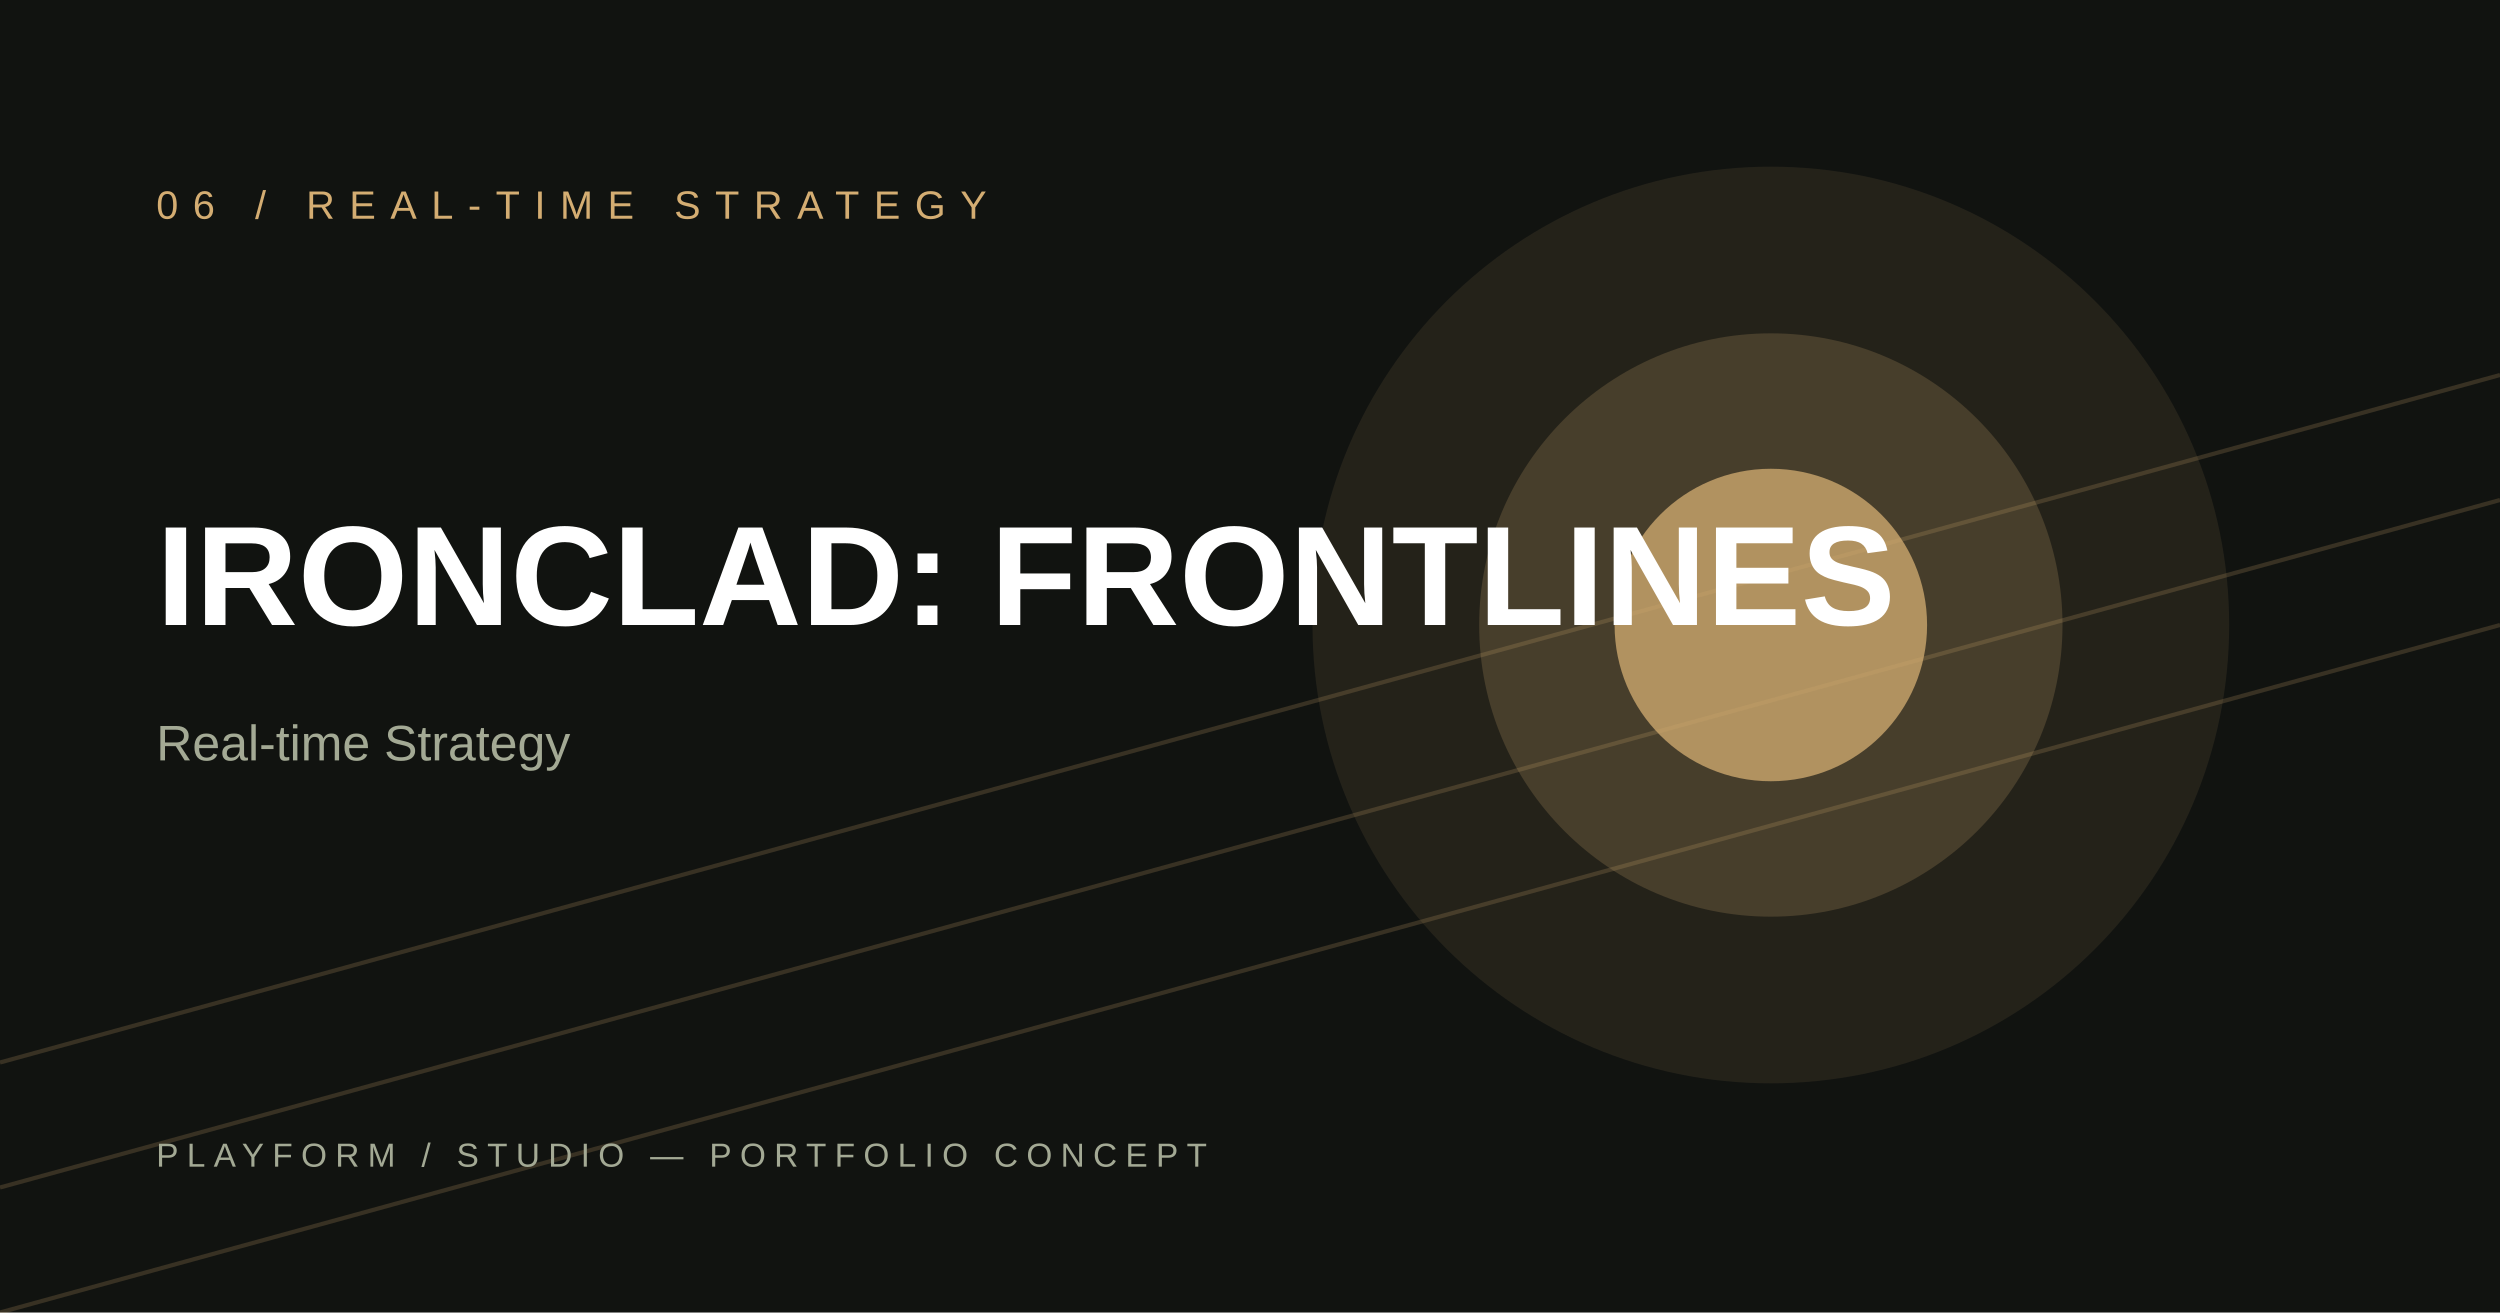
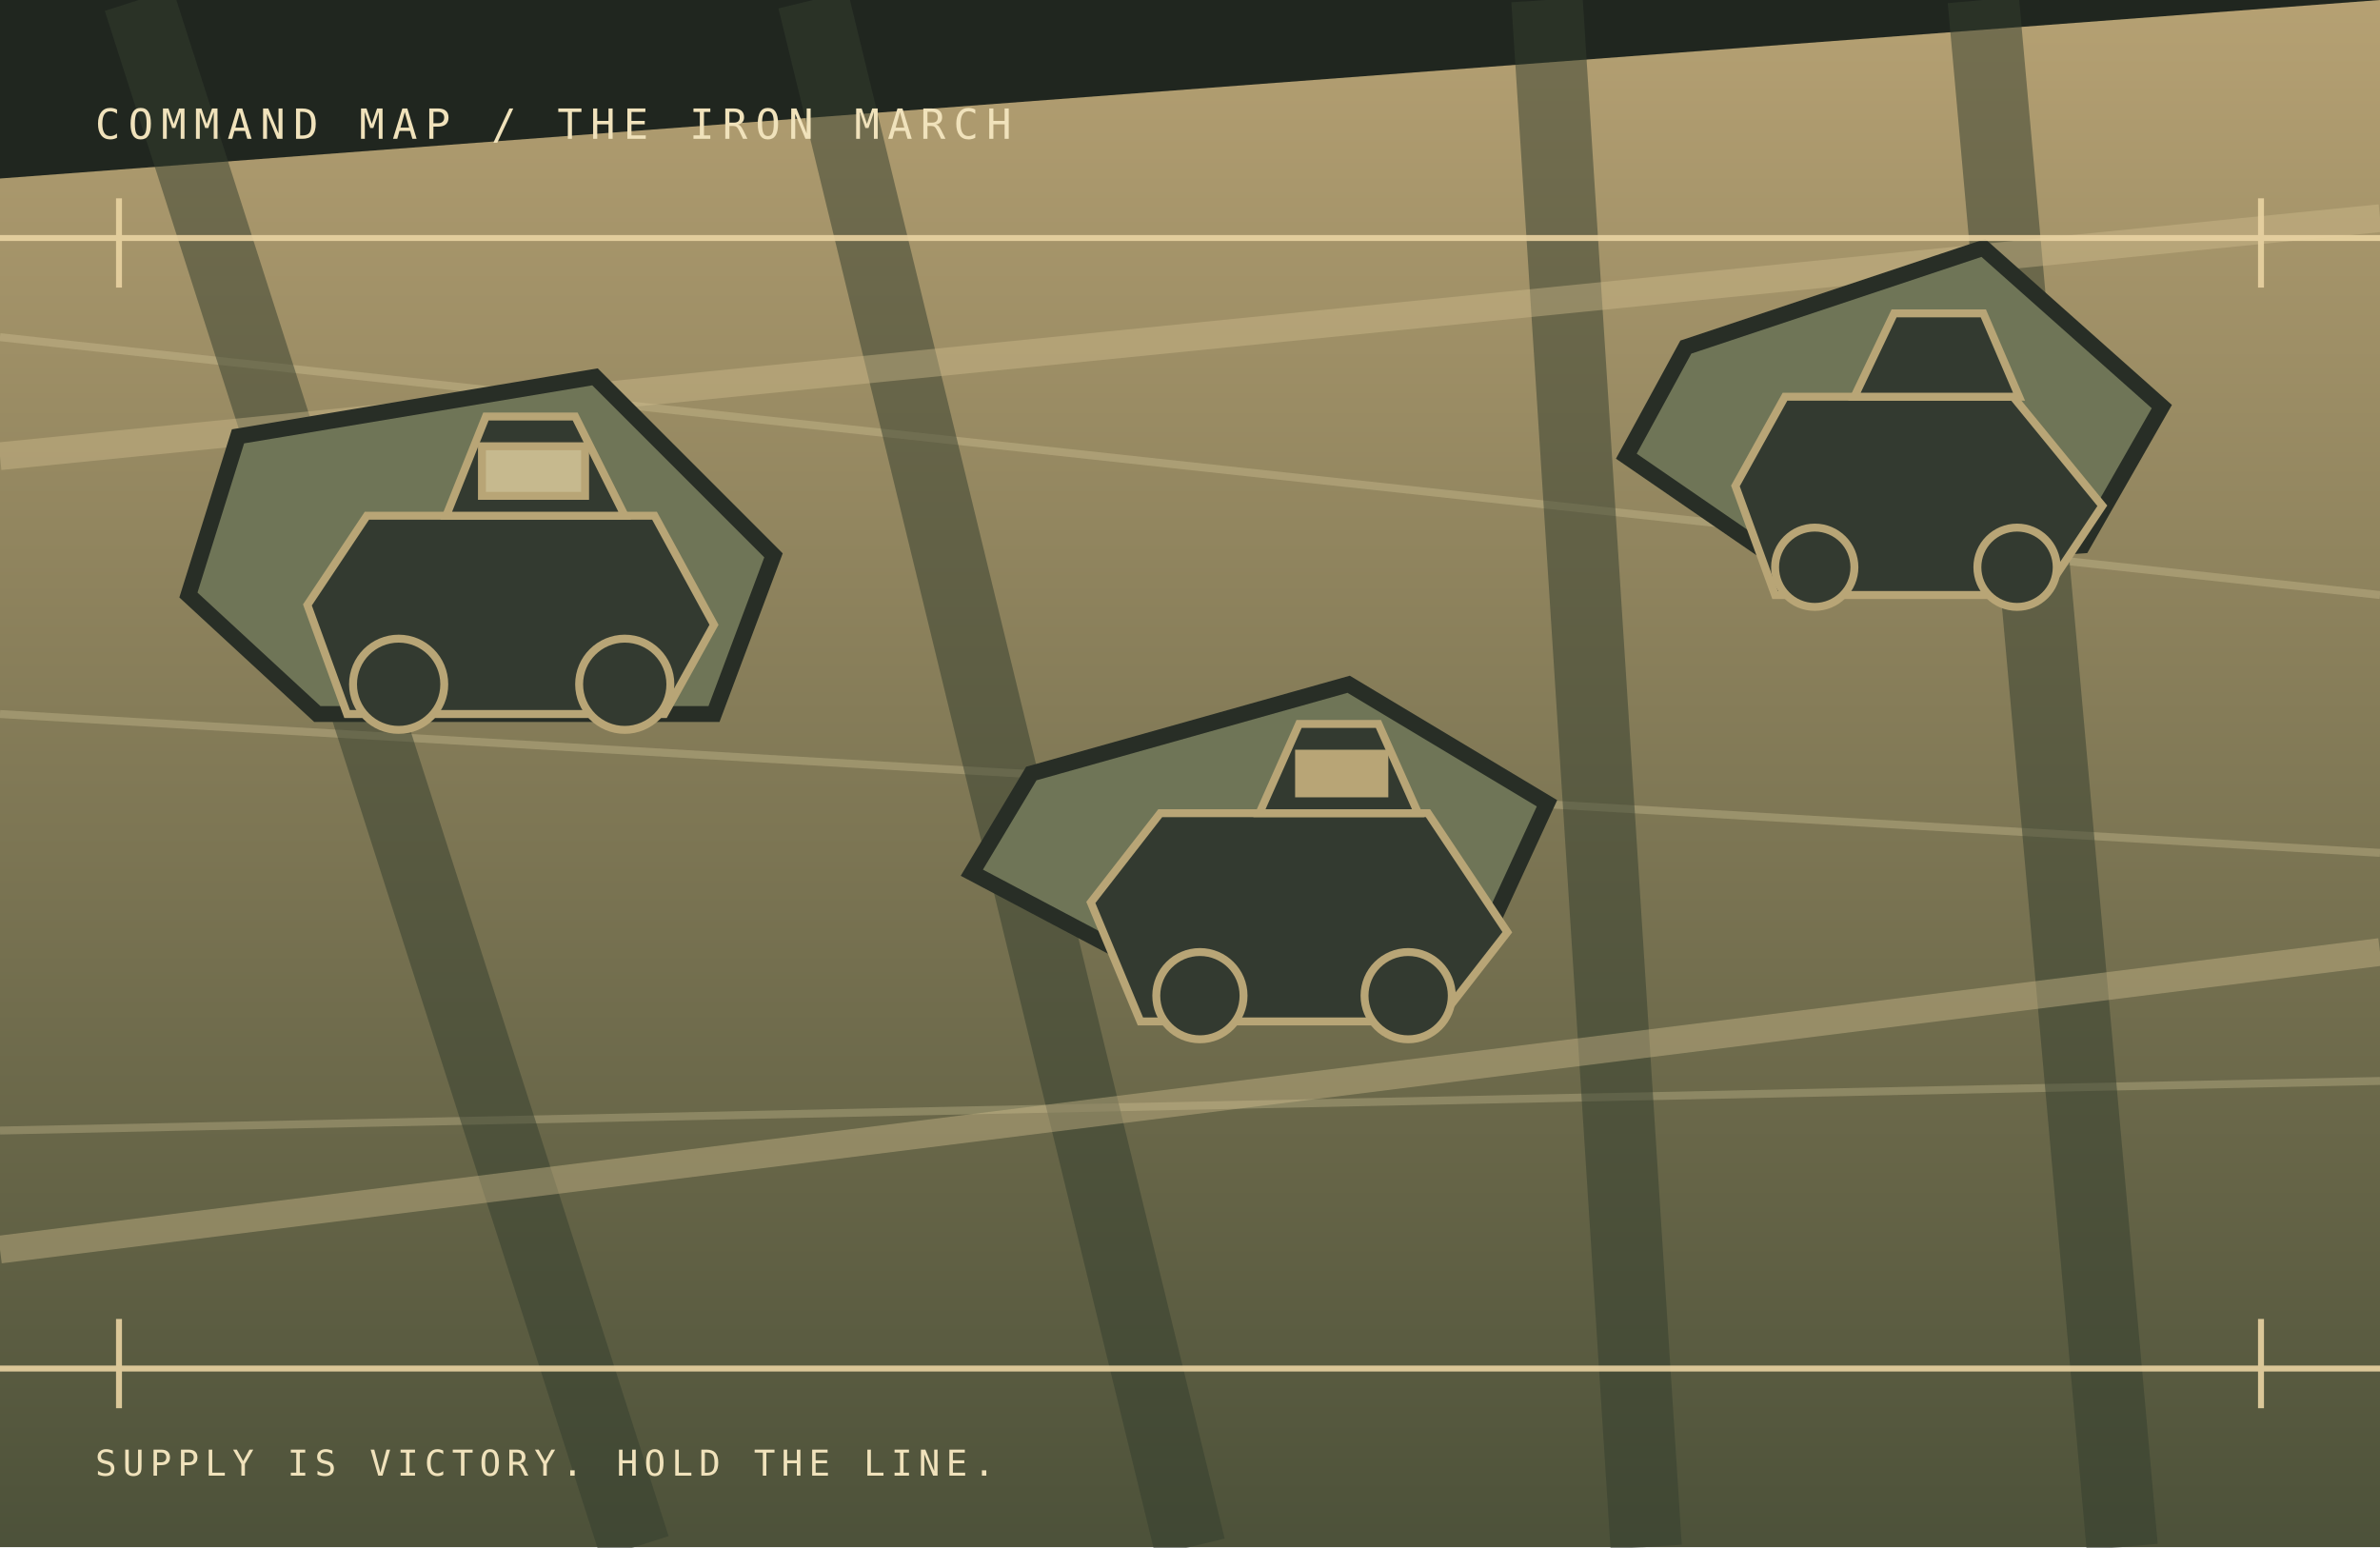
- <svg xmlns="http://www.w3.org/2000/svg" viewBox="0 0 1200 630">
-   <rect width="1200" height="630" fill="#111310" />
-   <circle cx="850" cy="300" r="220" fill="#d4ad72" opacity=".10" />
-   <circle cx="850" cy="300" r="140" fill="#d4ad72" opacity=".20" />
-   <circle cx="850" cy="300" r="75" fill="#d4ad72" opacity=".75" />
-   <path d="M0 510 L1200 180 M0 570 L1200 240 M0 630 L1200 300" stroke="#d4ad72" stroke-opacity=".2" stroke-width="2" />
-   <text x="75" y="105" fill="#d4ad72" font-family="Arial,sans-serif" font-size="19" letter-spacing="7">06 / REAL-TIME STRATEGY</text>
-   <text x="75" y="300" fill="#fff" font-family="Arial,sans-serif" font-weight="900" font-size="68">IRONCLAD: FRONTLINES</text>
-   <text x="75" y="365" fill="#a3a994" font-family="Arial,sans-serif" font-size="24">Real-time Strategy</text>
-   <text x="75" y="560" fill="#a3a994" font-family="Arial,sans-serif" font-size="16" letter-spacing="4">PLAYFORM / STUDIO — PORTFOLIO CONCEPT</text>
+ <svg xmlns="http://www.w3.org/2000/svg" viewBox="0 0 1200 780">
+   <defs>
+     <linearGradient id="mud" x2="0" y2="1">
+       <stop stop-color="#b6a173" />
+       <stop offset="1" stop-color="#4c5139" />
+     </linearGradient>
+   </defs>
+   <rect width="1200" height="780" fill="#20261f" />
+   <path d="M0 90L1200 0V780H0Z" fill="url(#mud)" />
+   <path d="M0 170L1200 300M0 360L1200 430M0 570L1200 545" stroke="#ded0a1" stroke-width="4" opacity=".3" />
+   <path d="M70 0L320 780M410 0L600 780M780 0L830 780M1000 0L1070 780" stroke="#343e2e" stroke-width="36" opacity=".5" />
+   <path d="M0 230L1200 110M0 630L1200 480" stroke="#d1bf8e" stroke-width="14" opacity=".4" />
+   <g fill="#6f7557" stroke="#282e26" stroke-width="8">
+     <path d="M120 220L300 190 390 280 360 360 160 360 95 300Z" />
+     <path d="M520 390L680 345 780 405 750 470 575 485 490 440Z" />
+     <path d="M850 175L1000 125 1090 205 1050 275 900 285 820 230Z" />
+   </g>
+   <g fill="#333a30" stroke="#b8a576" stroke-width="4">
+     <g transform="translate(155 235)">
+       <path d="M0 70L30 25H175L205 80 180 125H20Z" />
+       <path d="M70 25L90 -25H135L160 25Z" />
+       <path d="M88 -10H140V15H88Z" fill="#c6b98e" />
+       <circle cx="46" cy="110" r="23" />
+       <circle cx="160" cy="110" r="23" />
+     </g>
+     <g transform="translate(550 400)">
+       <path d="M0 55L35 10H170L210 70 175 115H25Z" />
+       <path d="M85 10L105 -35H145L165 10Z" />
+       <path d="M105 -20H148V0H105Z" fill="#b8a576" />
+       <circle cx="55" cy="102" r="22" />
+       <circle cx="160" cy="102" r="22" />
+     </g>
+     <g transform="translate(875 190)">
+       <path d="M0 55L25 10H140L185 65 155 110H20Z" />
+       <path d="M60 10L80 -32H125L143 10Z" />
+       <circle cx="40" cy="96" r="20" />
+       <circle cx="142" cy="96" r="20" />
+     </g>
+   </g>
+   <g fill="none" stroke="#e9d3a2" stroke-width="3" opacity=".9">
+     <path d="M0 120H1200M0 690H1200" />
+     <path d="M60 100V145M1140 100V145M60 665V710M1140 665V710" />
+   </g>
+   <g fill="#f0e2bb" font-family="monospace">
+     <text x="48" y="70" font-size="21" letter-spacing="4">COMMAND MAP / THE IRON MARCH</text>
+     <text x="48" y="744" font-size="18" letter-spacing="3">SUPPLY IS VICTORY. HOLD THE LINE.</text>
+   </g>
</svg>
